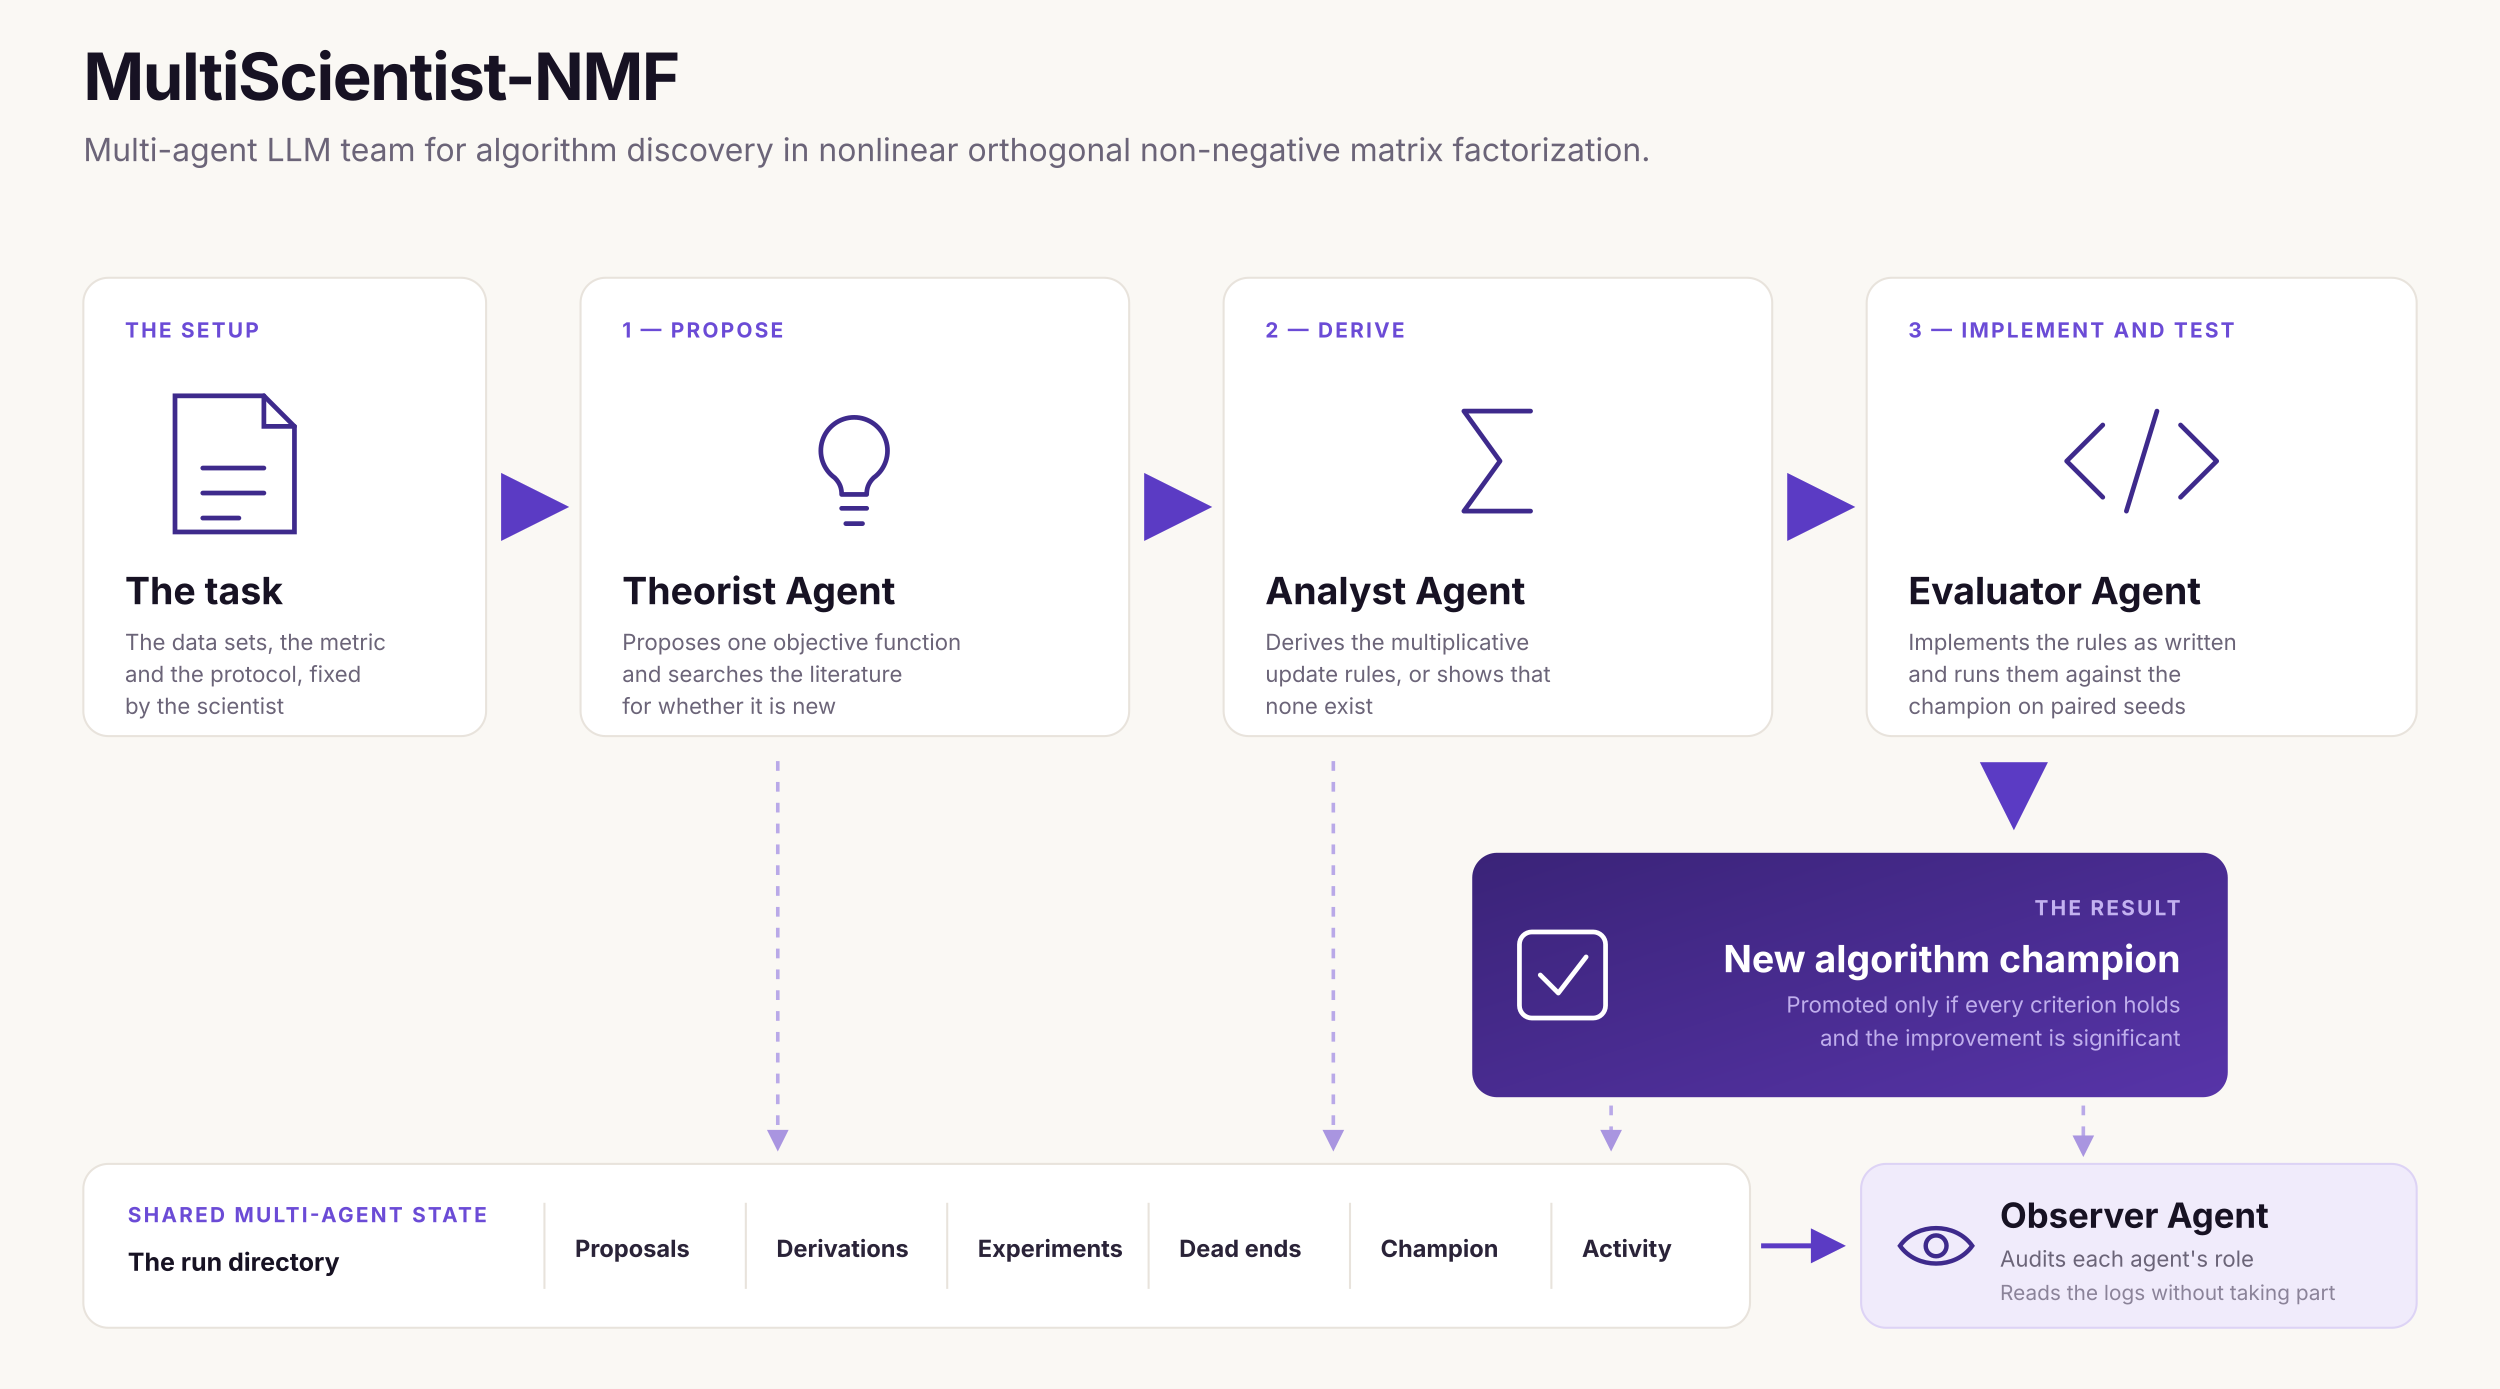
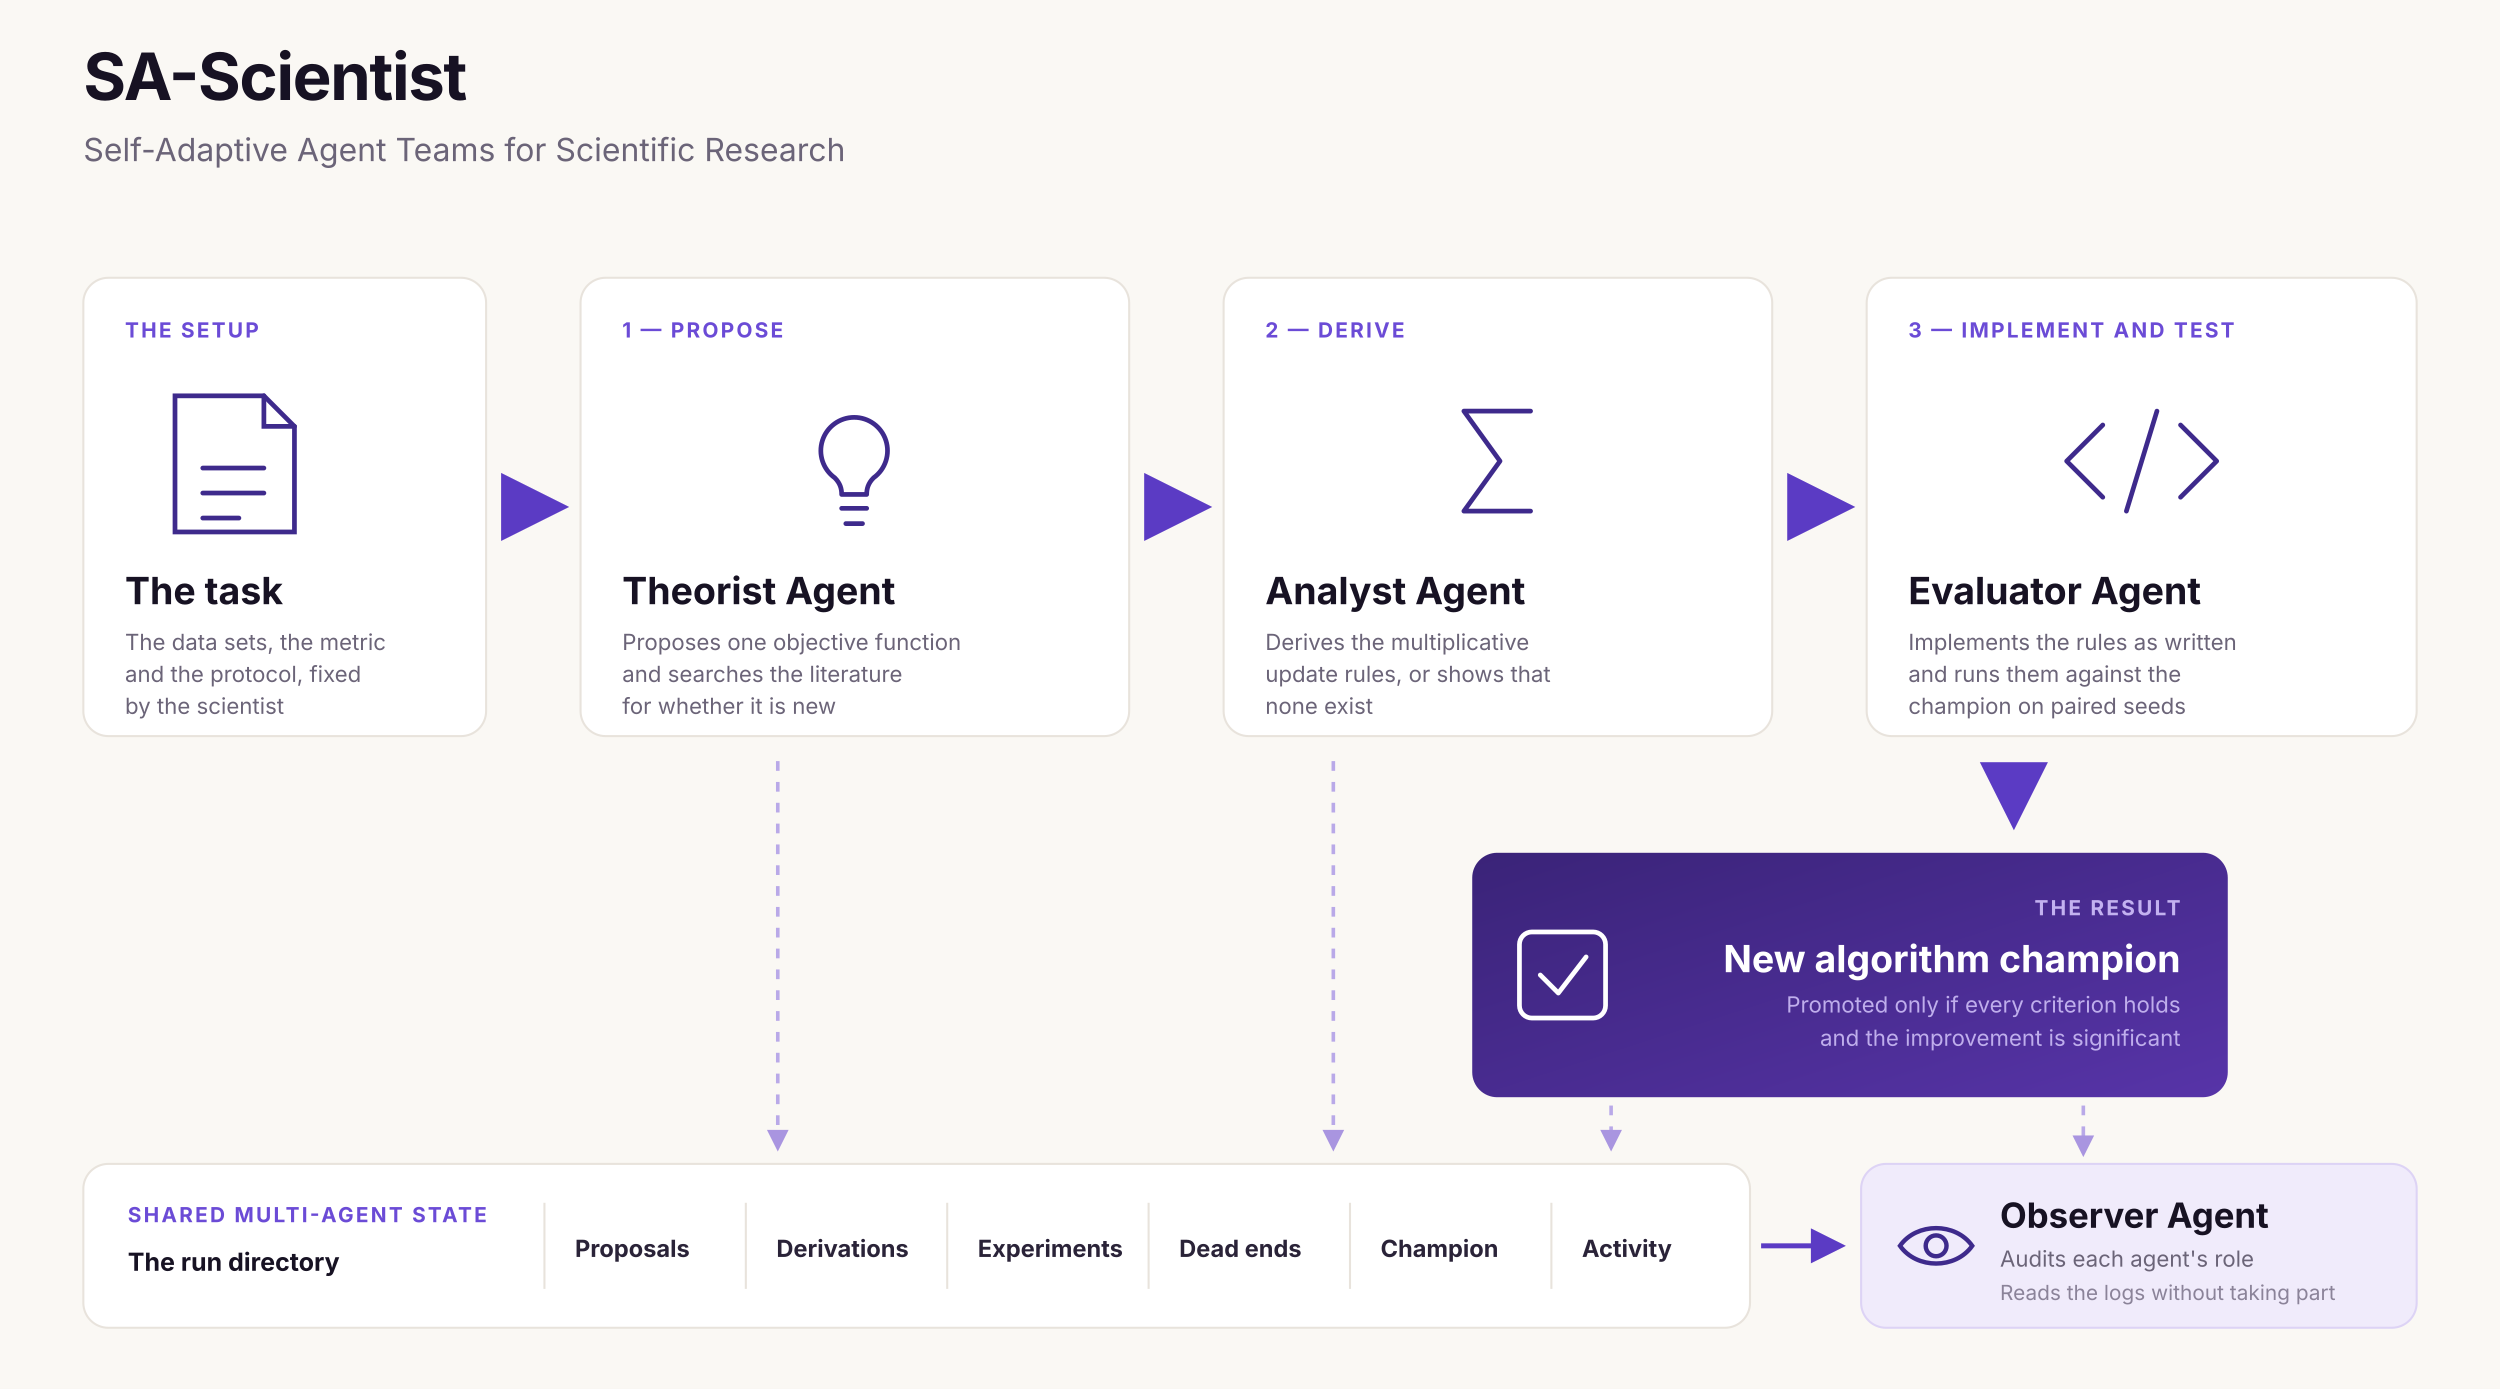
<svg xmlns="http://www.w3.org/2000/svg" viewBox="0 0 1800 1000" width="1800" height="1000" font-family="Inter, 'Helvetica Neue', Helvetica, Arial, sans-serif">
  <defs>
    <linearGradient id="champ" x1="0" y1="0" x2="1" y2="1">
      <stop offset="0%" stop-color="#3A2378" />
      <stop offset="100%" stop-color="#5734A8" />
    </linearGradient>
    <marker id="arrow" viewBox="0 0 10 10" refX="8" refY="5" markerWidth="7" markerHeight="7" orient="auto-start-reverse">
      <path d="M 0 0 L 10 5 L 0 10 z" fill="#5B3BC4" />
    </marker>
    <marker id="arrowSm" viewBox="0 0 10 10" refX="8" refY="5" markerWidth="6" markerHeight="6" orient="auto-start-reverse">
      <path d="M 0 0 L 10 5 L 0 10 z" fill="#A995E0" />
    </marker>
  </defs>
  <rect width="1800" height="1000" fill="#FAF8F4" />
-   <text x="60" y="72" font-size="47" font-weight="700" fill="#171223" letter-spacing="-1">MultiScientist-NMF</text>
-   <text x="60" y="116" font-size="23" fill="#6B6478">Multi-agent LLM team for algorithm discovery in nonlinear orthogonal non-negative matrix factorization.</text>
+   <text x="60" y="72" font-size="47" font-weight="700" fill="#171223" letter-spacing="-1">SA-Scientist</text>
+   <text x="60" y="116" font-size="23" fill="#6B6478">Self-Adaptive Agent Teams for Scientific Research</text>
  <rect x="60" y="200" width="290" height="330" rx="18" fill="#FFFFFF" stroke="#E8E3DC" stroke-width="1.5" />
  <text x="90" y="243" font-size="15" font-weight="700" fill="#6B4BD6" letter-spacing="1.6">THE SETUP</text>
  <g stroke="#3E2A8C" stroke-width="3.4" fill="none" stroke-linecap="round">
    <path d="M126 285 h64 l22 22 v76 h-86 z" />
    <path d="M190 285 v22 h22" />
    <path d="M146 337 h44 M146 355 h44 M146 373 h26" />
  </g>
  <text x="90" y="435" font-size="27" font-weight="700" fill="#171223">The task</text>
  <text x="90" y="468" font-size="16" fill="#6B6478">
    <tspan x="90" dy="0">The data sets, the metric</tspan>
    <tspan x="90" dy="23">and the protocol, fixed</tspan>
    <tspan x="90" dy="23">by the scientist</tspan>
  </text>
  <line x1="368" y1="365" x2="400" y2="365" stroke="#5B3BC4" stroke-width="7" marker-end="url(#arrow)" />
  <rect x="418" y="200" width="395" height="330" rx="18" fill="#FFFFFF" stroke="#E8E3DC" stroke-width="1.5" />
  <text x="448" y="243" font-size="15" font-weight="700" fill="#6B4BD6" letter-spacing="1.6">1 — PROPOSE</text>
  <g stroke="#3E2A8C" stroke-width="3.4" fill="none" stroke-linecap="round" stroke-linejoin="round">
    <path d="M601 344 a 24 24 0 1 1 28 0 c -4 4 -5 8 -5 12 h -18 c 0 -4 -1 -8 -5 -12 z" />
    <path d="M606 366 h18 M609 377 h12" />
  </g>
  <text x="448" y="435" font-size="27" font-weight="700" fill="#171223">Theorist Agent</text>
  <text x="448" y="468" font-size="16" fill="#6B6478">
    <tspan x="448" dy="0">Proposes one objective function</tspan>
    <tspan x="448" dy="23">and searches the literature</tspan>
    <tspan x="448" dy="23">for whether it is new</tspan>
  </text>
  <line x1="831" y1="365" x2="863" y2="365" stroke="#5B3BC4" stroke-width="7" marker-end="url(#arrow)" />
  <rect x="881" y="200" width="395" height="330" rx="18" fill="#FFFFFF" stroke="#E8E3DC" stroke-width="1.5" />
  <text x="911" y="243" font-size="15" font-weight="700" fill="#6B4BD6" letter-spacing="1.6">2 — DERIVE</text>
  <g stroke="#3E2A8C" stroke-width="3.4" fill="none" stroke-linecap="round" stroke-linejoin="round">
    <path d="M1102 296 h-48 l26 36 l-26 36 h48" />
  </g>
  <text x="911" y="435" font-size="27" font-weight="700" fill="#171223">Analyst Agent</text>
  <text x="911" y="468" font-size="16" fill="#6B6478">
    <tspan x="911" dy="0">Derives the multiplicative</tspan>
    <tspan x="911" dy="23">update rules, or shows that</tspan>
    <tspan x="911" dy="23">none exist</tspan>
  </text>
  <line x1="1294" y1="365" x2="1326" y2="365" stroke="#5B3BC4" stroke-width="7" marker-end="url(#arrow)" />
  <rect x="1344" y="200" width="396" height="330" rx="18" fill="#FFFFFF" stroke="#E8E3DC" stroke-width="1.5" />
  <text x="1374" y="243" font-size="15" font-weight="700" fill="#6B4BD6" letter-spacing="1.6">3 — IMPLEMENT AND TEST</text>
  <g stroke="#3E2A8C" stroke-width="3.4" fill="none" stroke-linecap="round" stroke-linejoin="round">
    <path d="M1514 306 l-26 26 l26 26 M1570 306 l26 26 l-26 26 M1553 296 l-22 72" />
  </g>
  <text x="1374" y="435" font-size="27" font-weight="700" fill="#171223">Evaluator Agent</text>
  <text x="1374" y="468" font-size="16" fill="#6B6478">
    <tspan x="1374" dy="0">Implements the rules as written</tspan>
    <tspan x="1374" dy="23">and runs them against the</tspan>
    <tspan x="1374" dy="23">champion on paired seeds</tspan>
  </text>
  <line x1="1450" y1="556" x2="1450" y2="588" stroke="#5B3BC4" stroke-width="7" marker-end="url(#arrow)" />
  <rect x="1060" y="614" width="544" height="176" rx="18" fill="url(#champ)" />
  <g stroke="#FFFFFF" stroke-width="3.4" fill="none" stroke-linecap="round" stroke-linejoin="round">
    <rect x="1094" y="671" width="62" height="62" rx="9" />
    <path d="M1109 702 l13 13 l20 -26" />
  </g>
  <text x="1570" y="659" font-size="15" font-weight="700" fill="#C3B2F0" text-anchor="end" letter-spacing="1.6">THE RESULT</text>
  <text x="1570" y="700" font-size="27" font-weight="700" fill="#FFFFFF" text-anchor="end">New algorithm champion</text>
  <text x="1570" y="729" font-size="16" fill="#BFAEEC" text-anchor="end">Promoted only if every criterion holds</text>
  <text x="1570" y="753" font-size="16" fill="#BFAEEC" text-anchor="end">and the improvement is significant</text>
  <g stroke="#B9A9E8" stroke-width="2.6" stroke-dasharray="7 8" fill="none">
    <path d="M560 548 V 826" marker-end="url(#arrowSm)" />
    <path d="M960 548 V 826" marker-end="url(#arrowSm)" />
    <path d="M1160 796 V 826" marker-end="url(#arrowSm)" />
  </g>
  <rect x="60" y="838" width="1200" height="118" rx="18" fill="#FFFFFF" stroke="#E8E3DC" stroke-width="1.5" />
  <text x="92" y="880" font-size="15" font-weight="700" fill="#6B4BD6" letter-spacing="1.6">SHARED MULTI-AGENT STATE</text>
  <text x="92" y="915" font-size="18" font-weight="700" fill="#171223">The run directory</text>
  <g stroke="#E8E3DC" stroke-width="1.5">
    <line x1="392" y1="866" x2="392" y2="928" />
    <line x1="537" y1="866" x2="537" y2="928" />
    <line x1="682" y1="866" x2="682" y2="928" />
    <line x1="827" y1="866" x2="827" y2="928" />
    <line x1="972" y1="866" x2="972" y2="928" />
    <line x1="1117" y1="866" x2="1117" y2="928" />
  </g>
  <g font-size="17" font-weight="700" fill="#2A2338">
    <text x="414" y="905">Proposals</text>
    <text x="559" y="905">Derivations</text>
    <text x="704" y="905">Experiments</text>
    <text x="849" y="905">Dead ends</text>
    <text x="994" y="905">Champion</text>
    <text x="1139" y="905">Activity</text>
  </g>
  <path d="M1268 897 H 1324" fill="none" stroke="#5B3BC4" stroke-width="3.6" marker-end="url(#arrow)" />
  <path d="M1500 796 V 830" fill="none" stroke="#B9A9E8" stroke-width="2.6" stroke-dasharray="7 8" marker-end="url(#arrowSm)" />
  <rect x="1340" y="838" width="400" height="118" rx="18" fill="#F0EBFB" stroke="#DDD3F5" stroke-width="1.5" />
  <g transform="translate(1394,897)" stroke="#3E2A8C" stroke-width="3.2" fill="none" stroke-linecap="round">
    <path d="M-26 0 C -14 -17, 14 -17, 26 0 C 14 17, -14 17, -26 0 z" />
    <circle cx="0" cy="0" r="7.5" />
  </g>
  <text x="1440" y="884" font-size="25" font-weight="700" fill="#171223">Observer Agent</text>
  <text x="1440" y="912" font-size="16" fill="#6B6478">Audits each agent's role</text>
  <text x="1440" y="936" font-size="15" fill="#8B8399">Reads the logs without taking part</text>
</svg>
